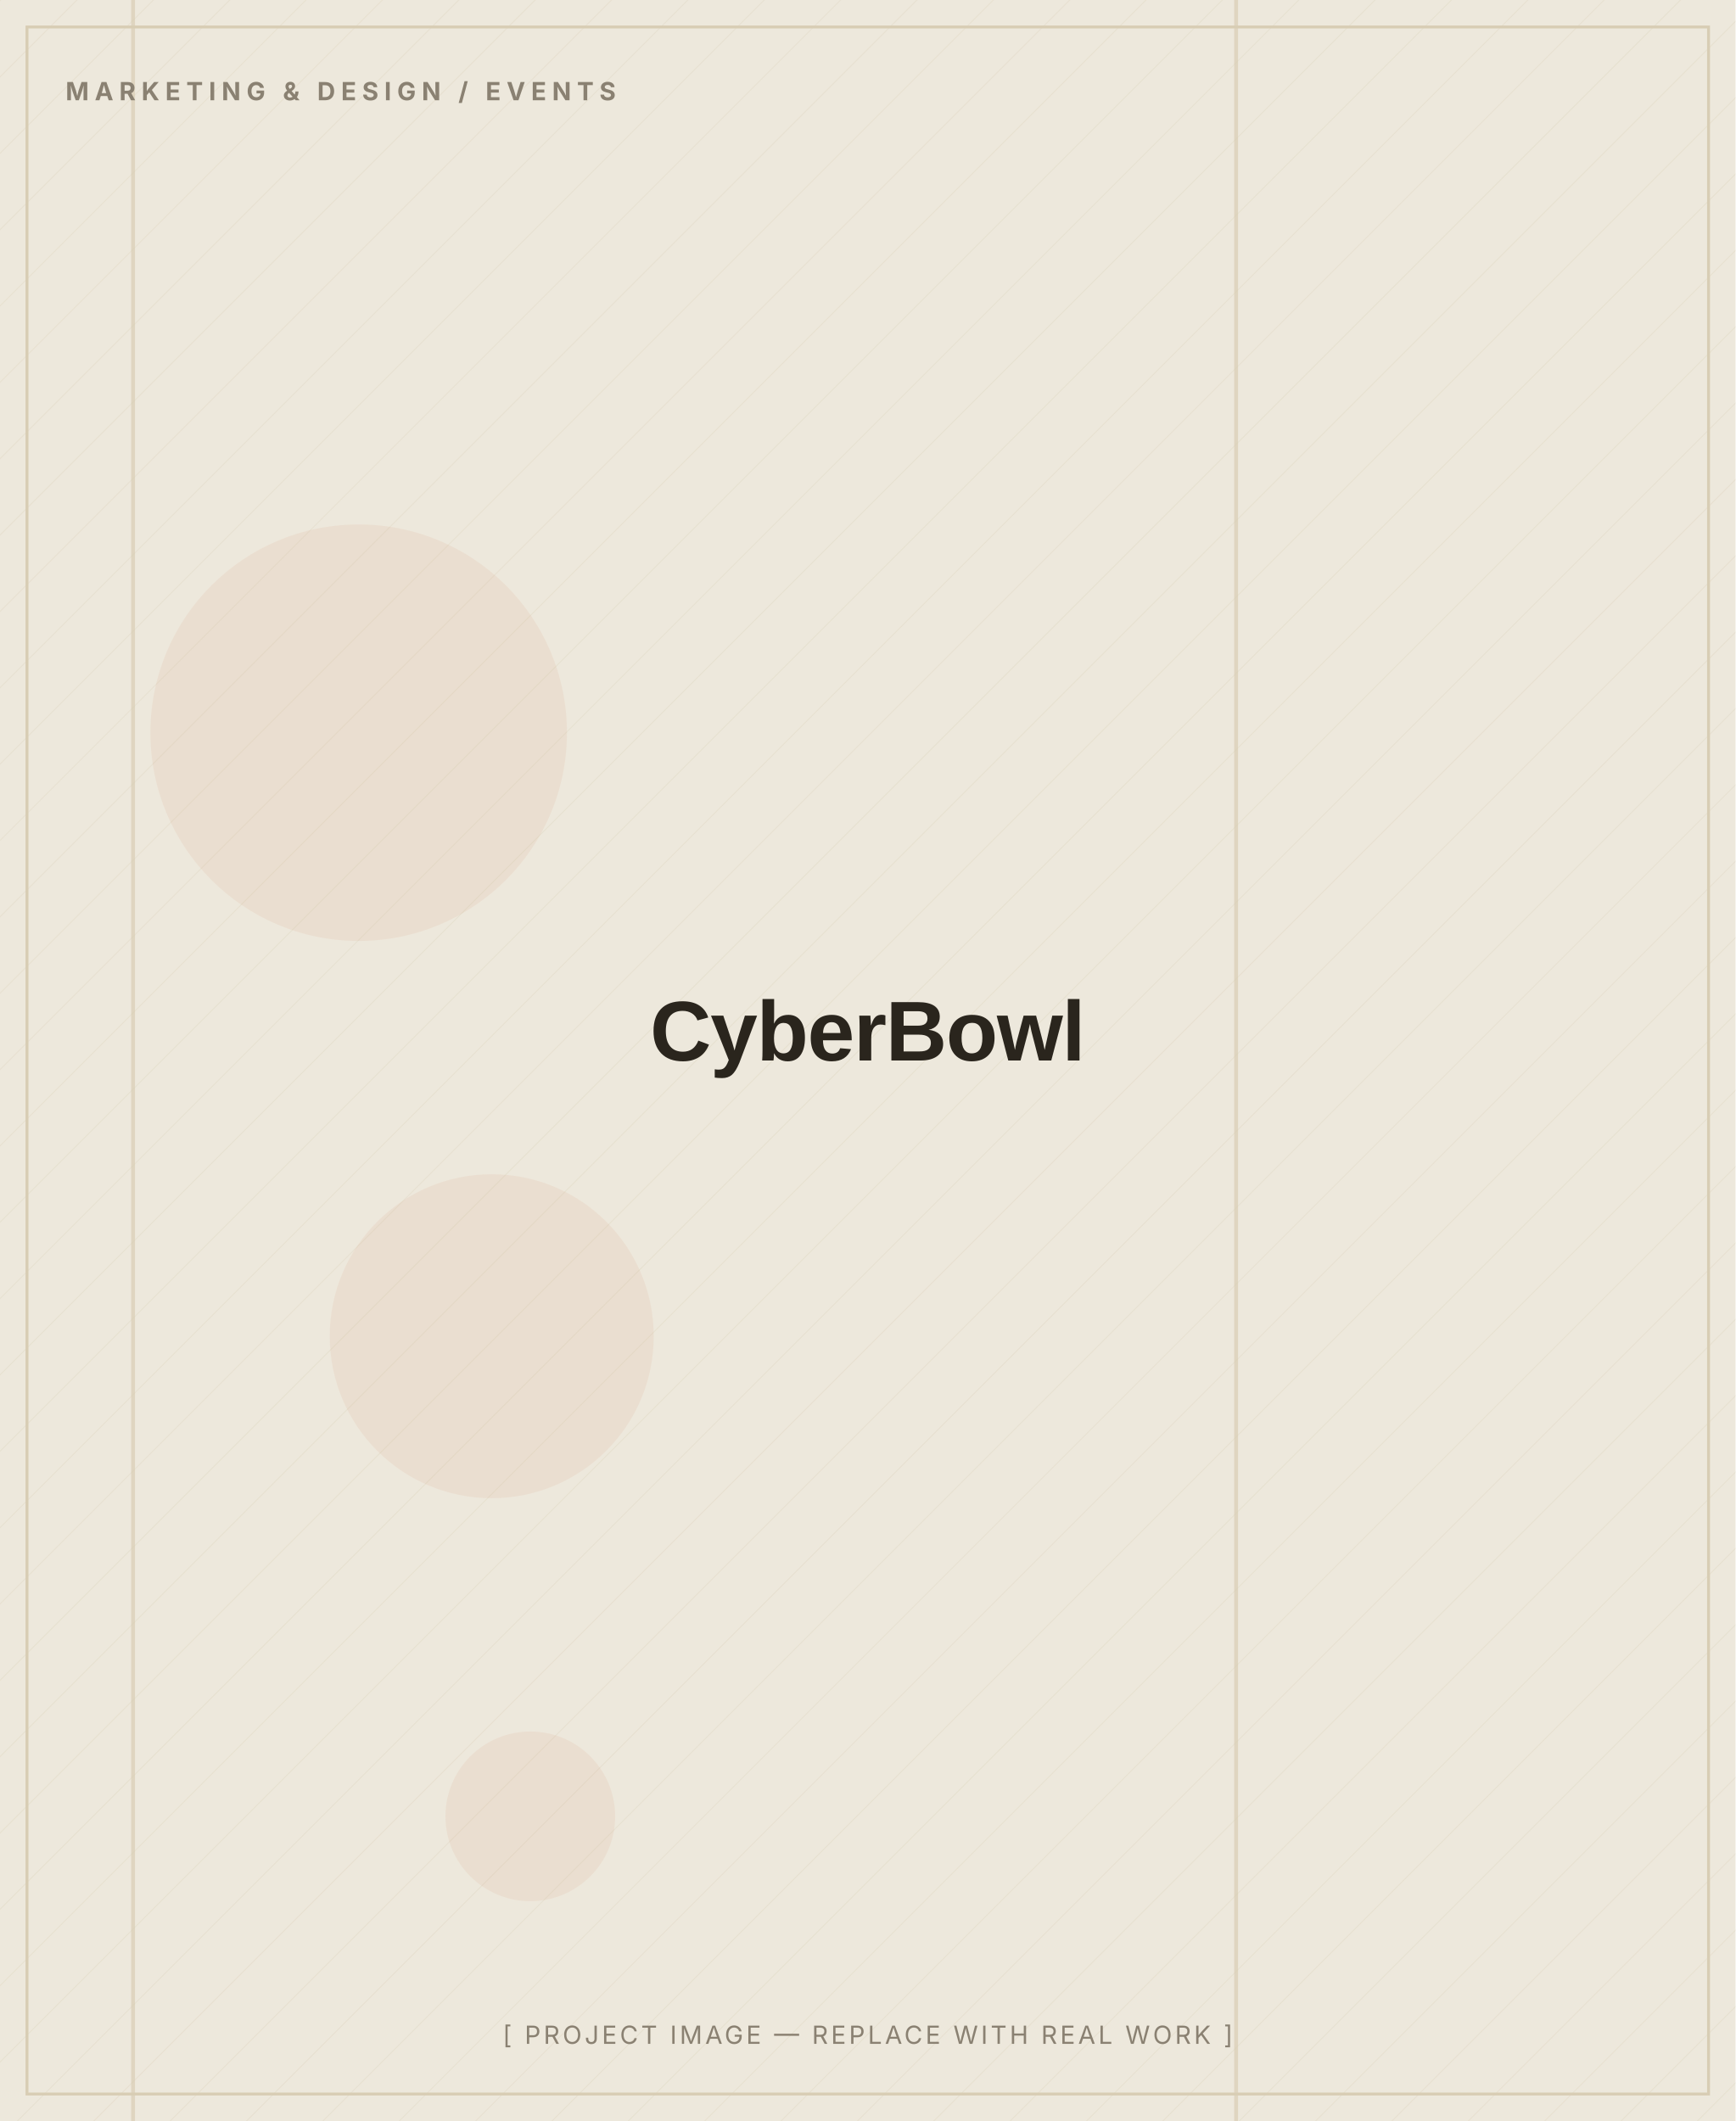
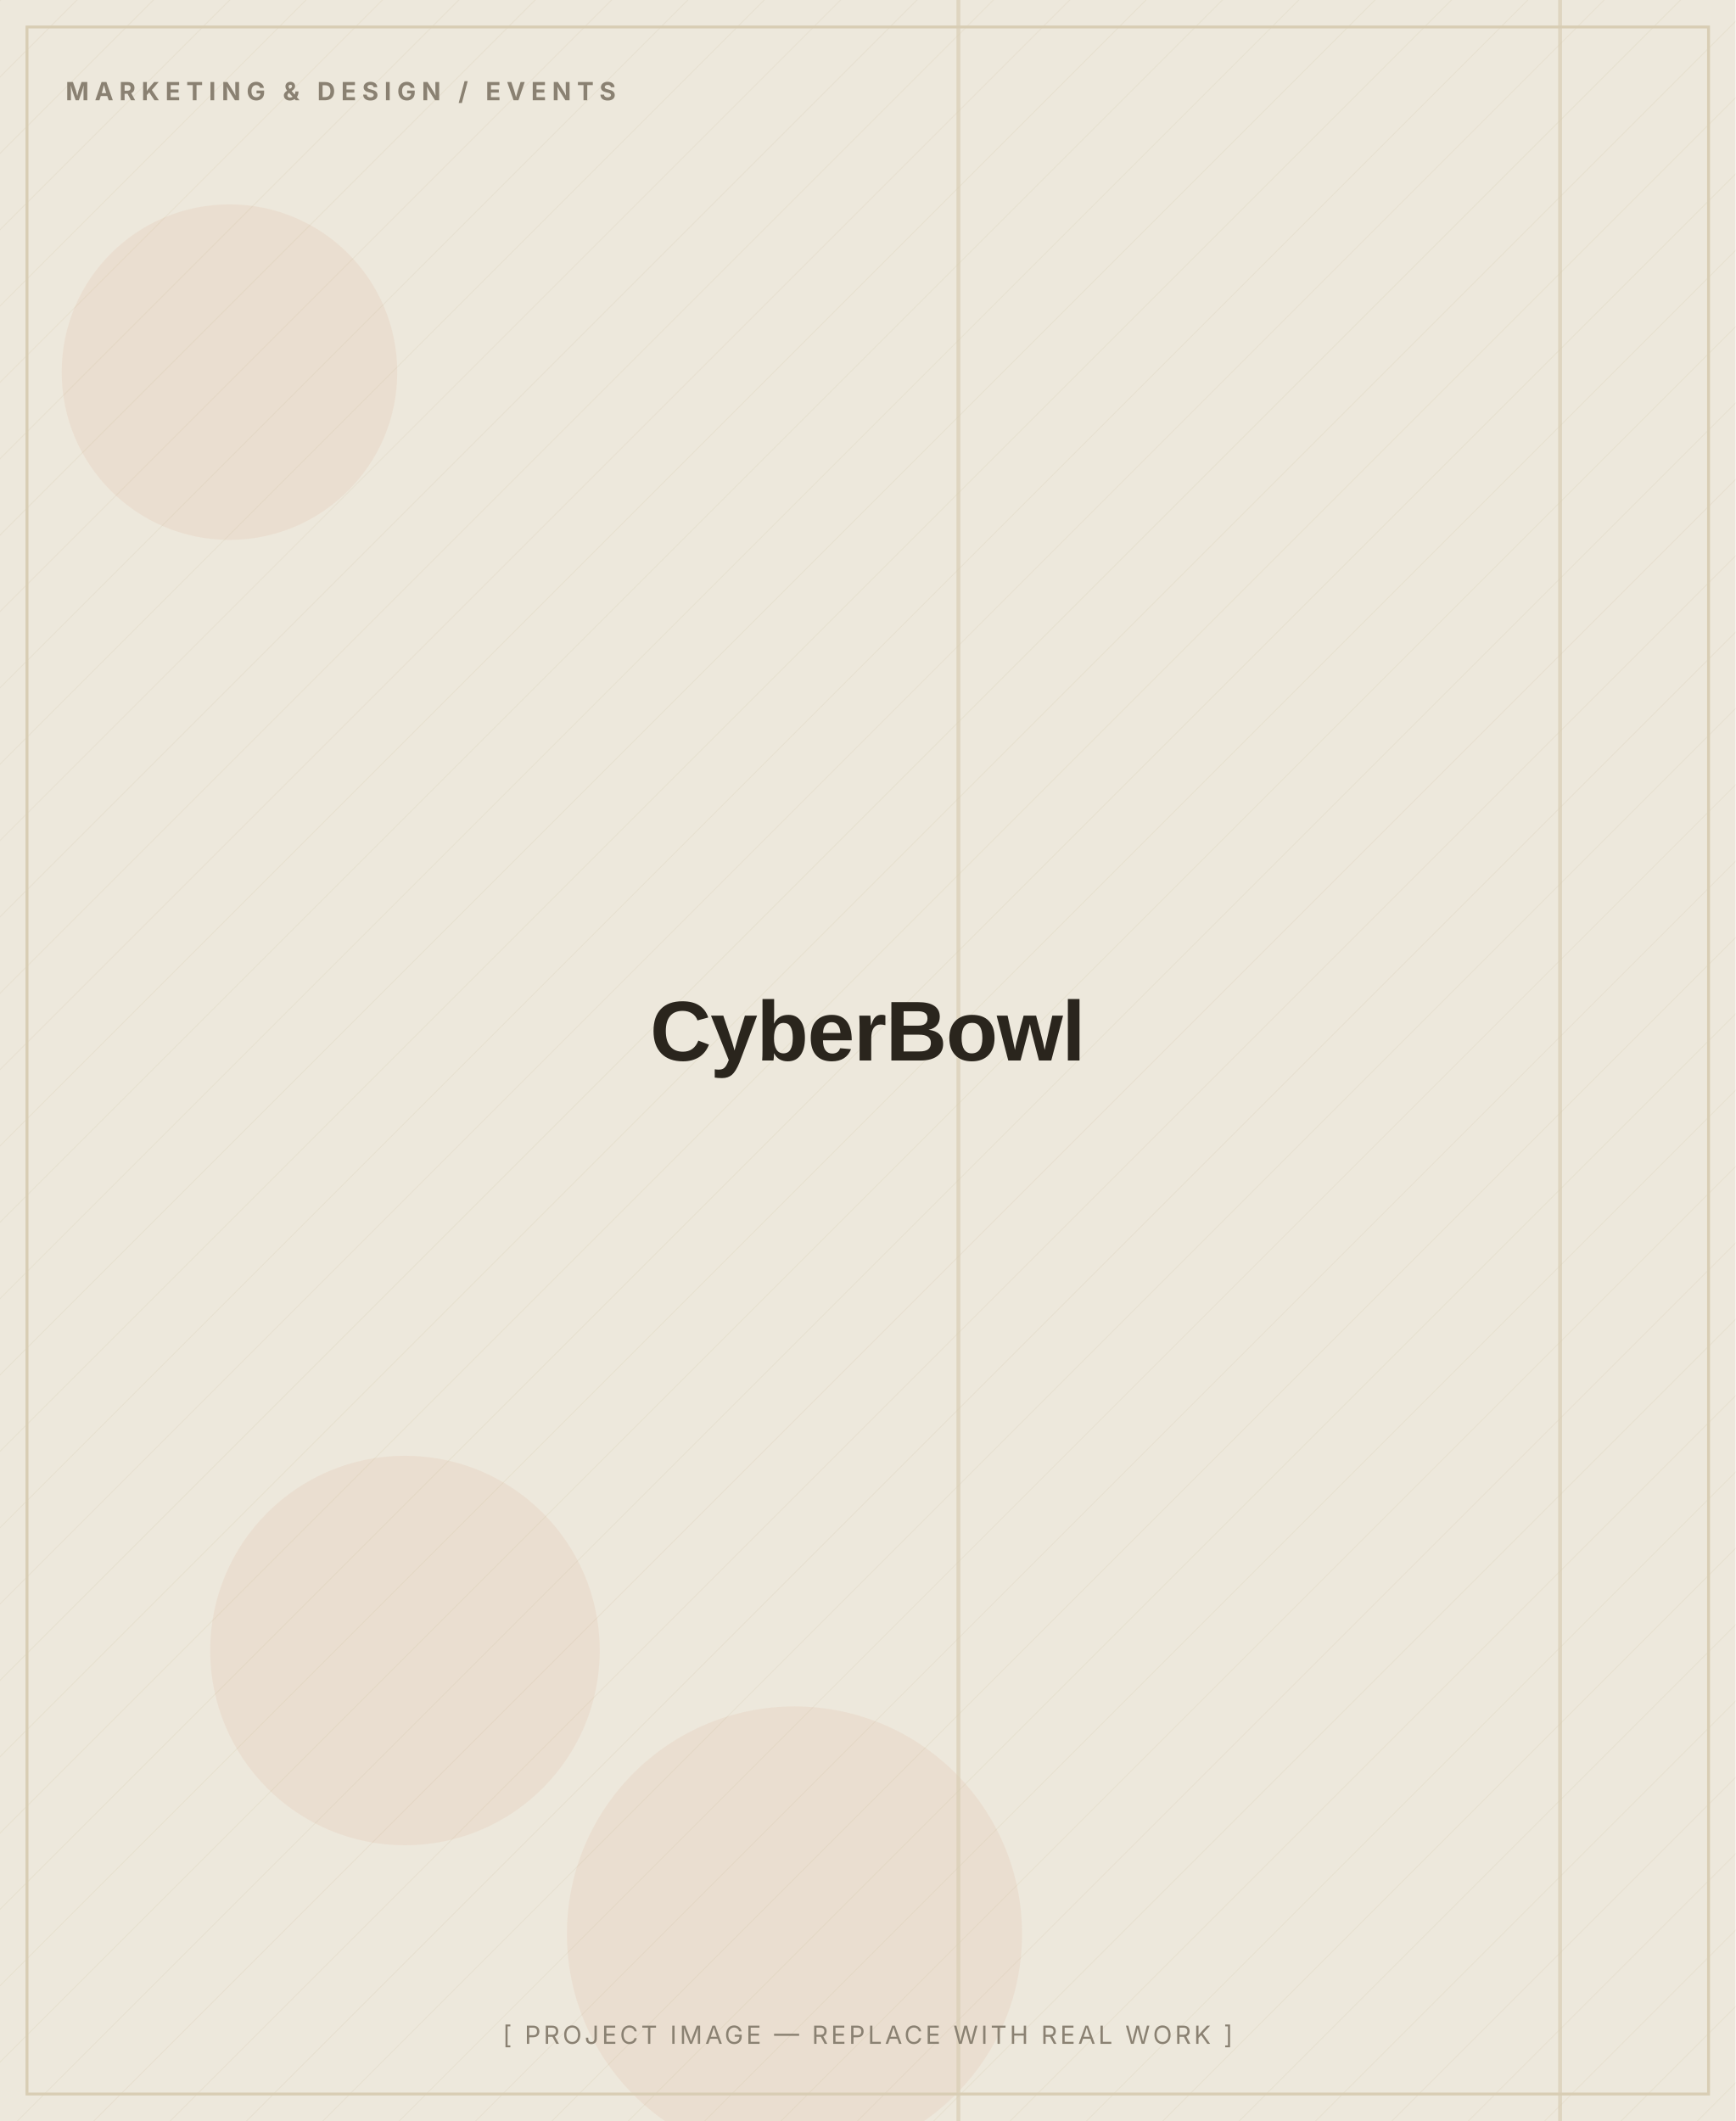
<svg xmlns="http://www.w3.org/2000/svg" width="900" height="1100" viewBox="0 0 900 1100" role="img" aria-label="CyberBowl — placeholder image">
  <defs>
    <pattern id="d" width="28" height="28" patternUnits="userSpaceOnUse" patternTransform="rotate(45)">
      <line x1="0" y1="0" x2="0" y2="28" stroke="#D8CDB4" stroke-width="1" opacity="0.5" />
    </pattern>
  </defs>
  <rect width="900" height="1100" fill="#EDE8DC" />
  <rect width="900" height="1100" fill="url(#d)" opacity="0.55" />
-   <circle cx="186" cy="380" r="108" fill="#C2410C" opacity="0.06" />
-   <circle cx="255" cy="693" r="84" fill="#C2410C" opacity="0.06" />
-   <circle cx="275" cy="942" r="44" fill="#C2410C" opacity="0.06" />
-   <rect x="640" y="0" width="2" height="1100" fill="#D8CDB4" opacity="0.7" />
-   <rect x="68" y="0" width="2" height="1100" fill="#D8CDB4" opacity="0.7" />
+   <circle cx="412" cy="1003" r="118" fill="#C2410C" opacity="0.06" />
+   <circle cx="119" cy="193" r="87" fill="#C2410C" opacity="0.06" />
+   <circle cx="210" cy="856" r="101" fill="#C2410C" opacity="0.06" />
+   <rect x="808" y="0" width="2" height="1100" fill="#D8CDB4" opacity="0.7" />
+   <rect x="496" y="0" width="2" height="1100" fill="#D8CDB4" opacity="0.7" />
  <rect x="14" y="14" width="872" height="1072" fill="none" stroke="#D8CDB4" stroke-width="1.5" />
  <text x="34" y="52" font-family="Inter, Arial, sans-serif" font-weight="700" font-size="13" letter-spacing="3" fill="#8A8172">MARKETING &amp; DESIGN / EVENTS</text>
  <text x="450.0" y="550.0" text-anchor="middle" font-family="Archivo, Arial, sans-serif" font-weight="800" font-size="44" letter-spacing="-0.5" fill="#2A251D">CyberBowl</text>
  <text x="450.0" y="1060" text-anchor="middle" font-family="Inter, Arial, sans-serif" font-size="13" letter-spacing="1.5" fill="#8A8172">[ PROJECT IMAGE — REPLACE WITH REAL WORK ]</text>
</svg>
